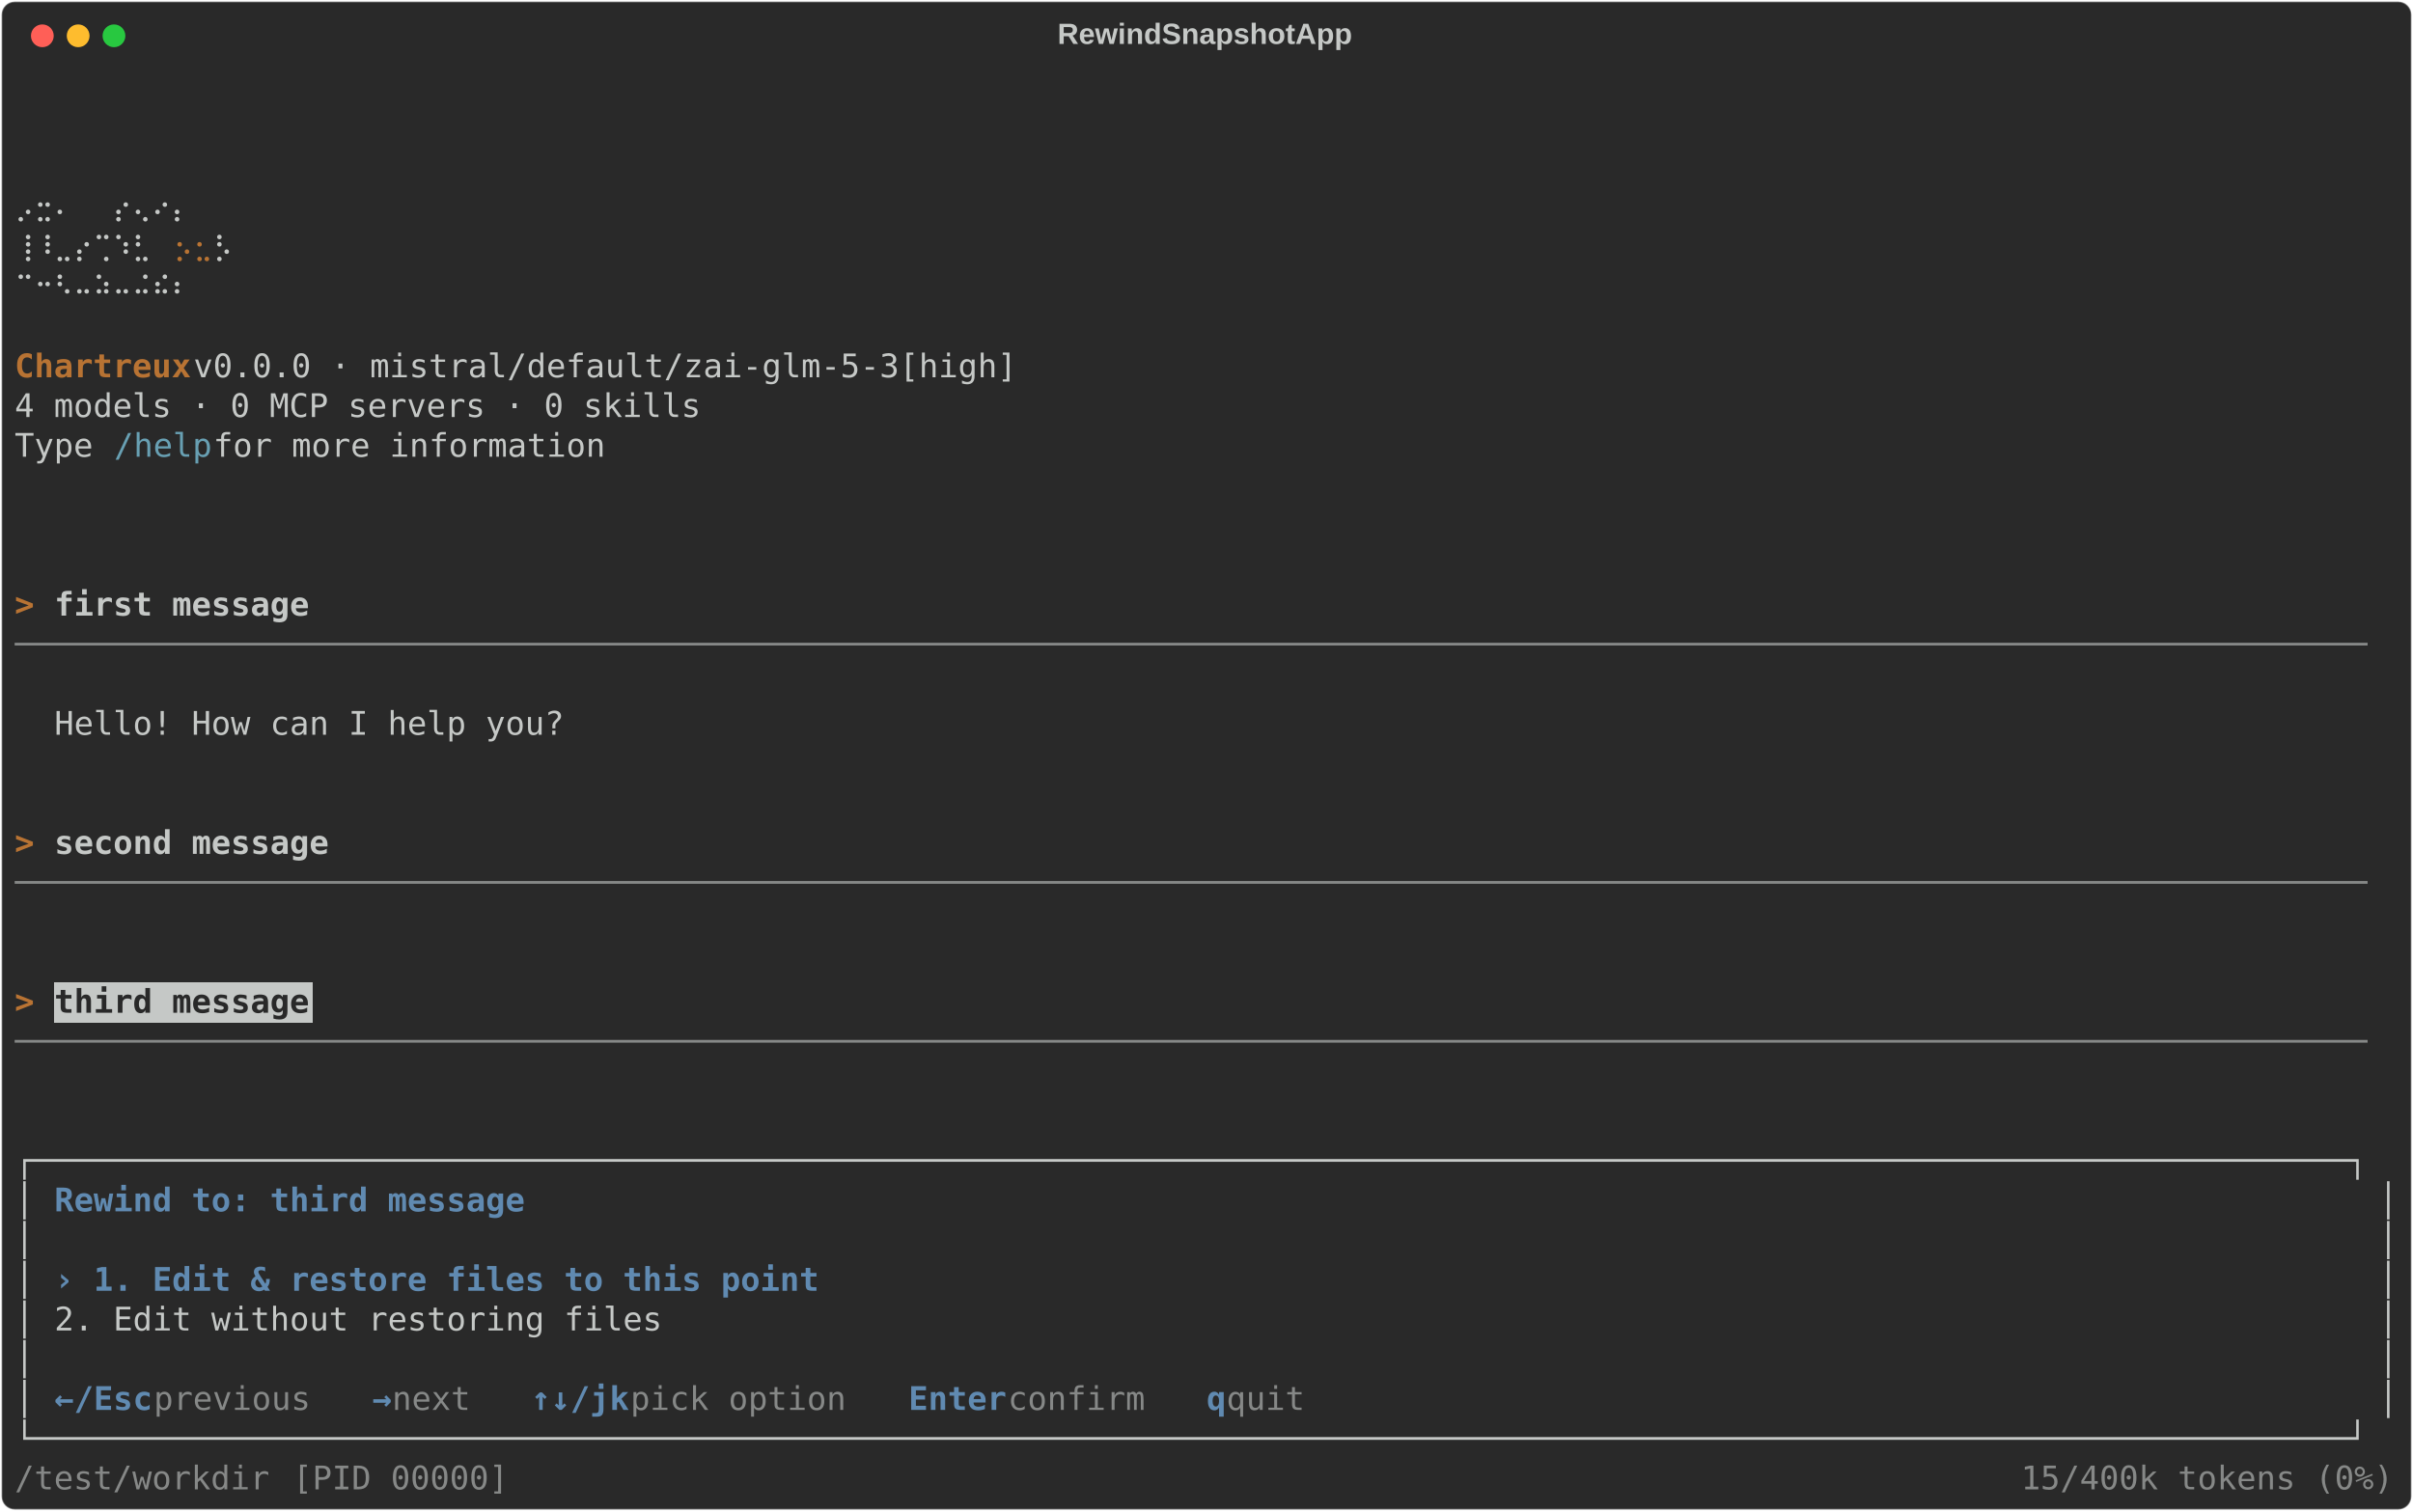
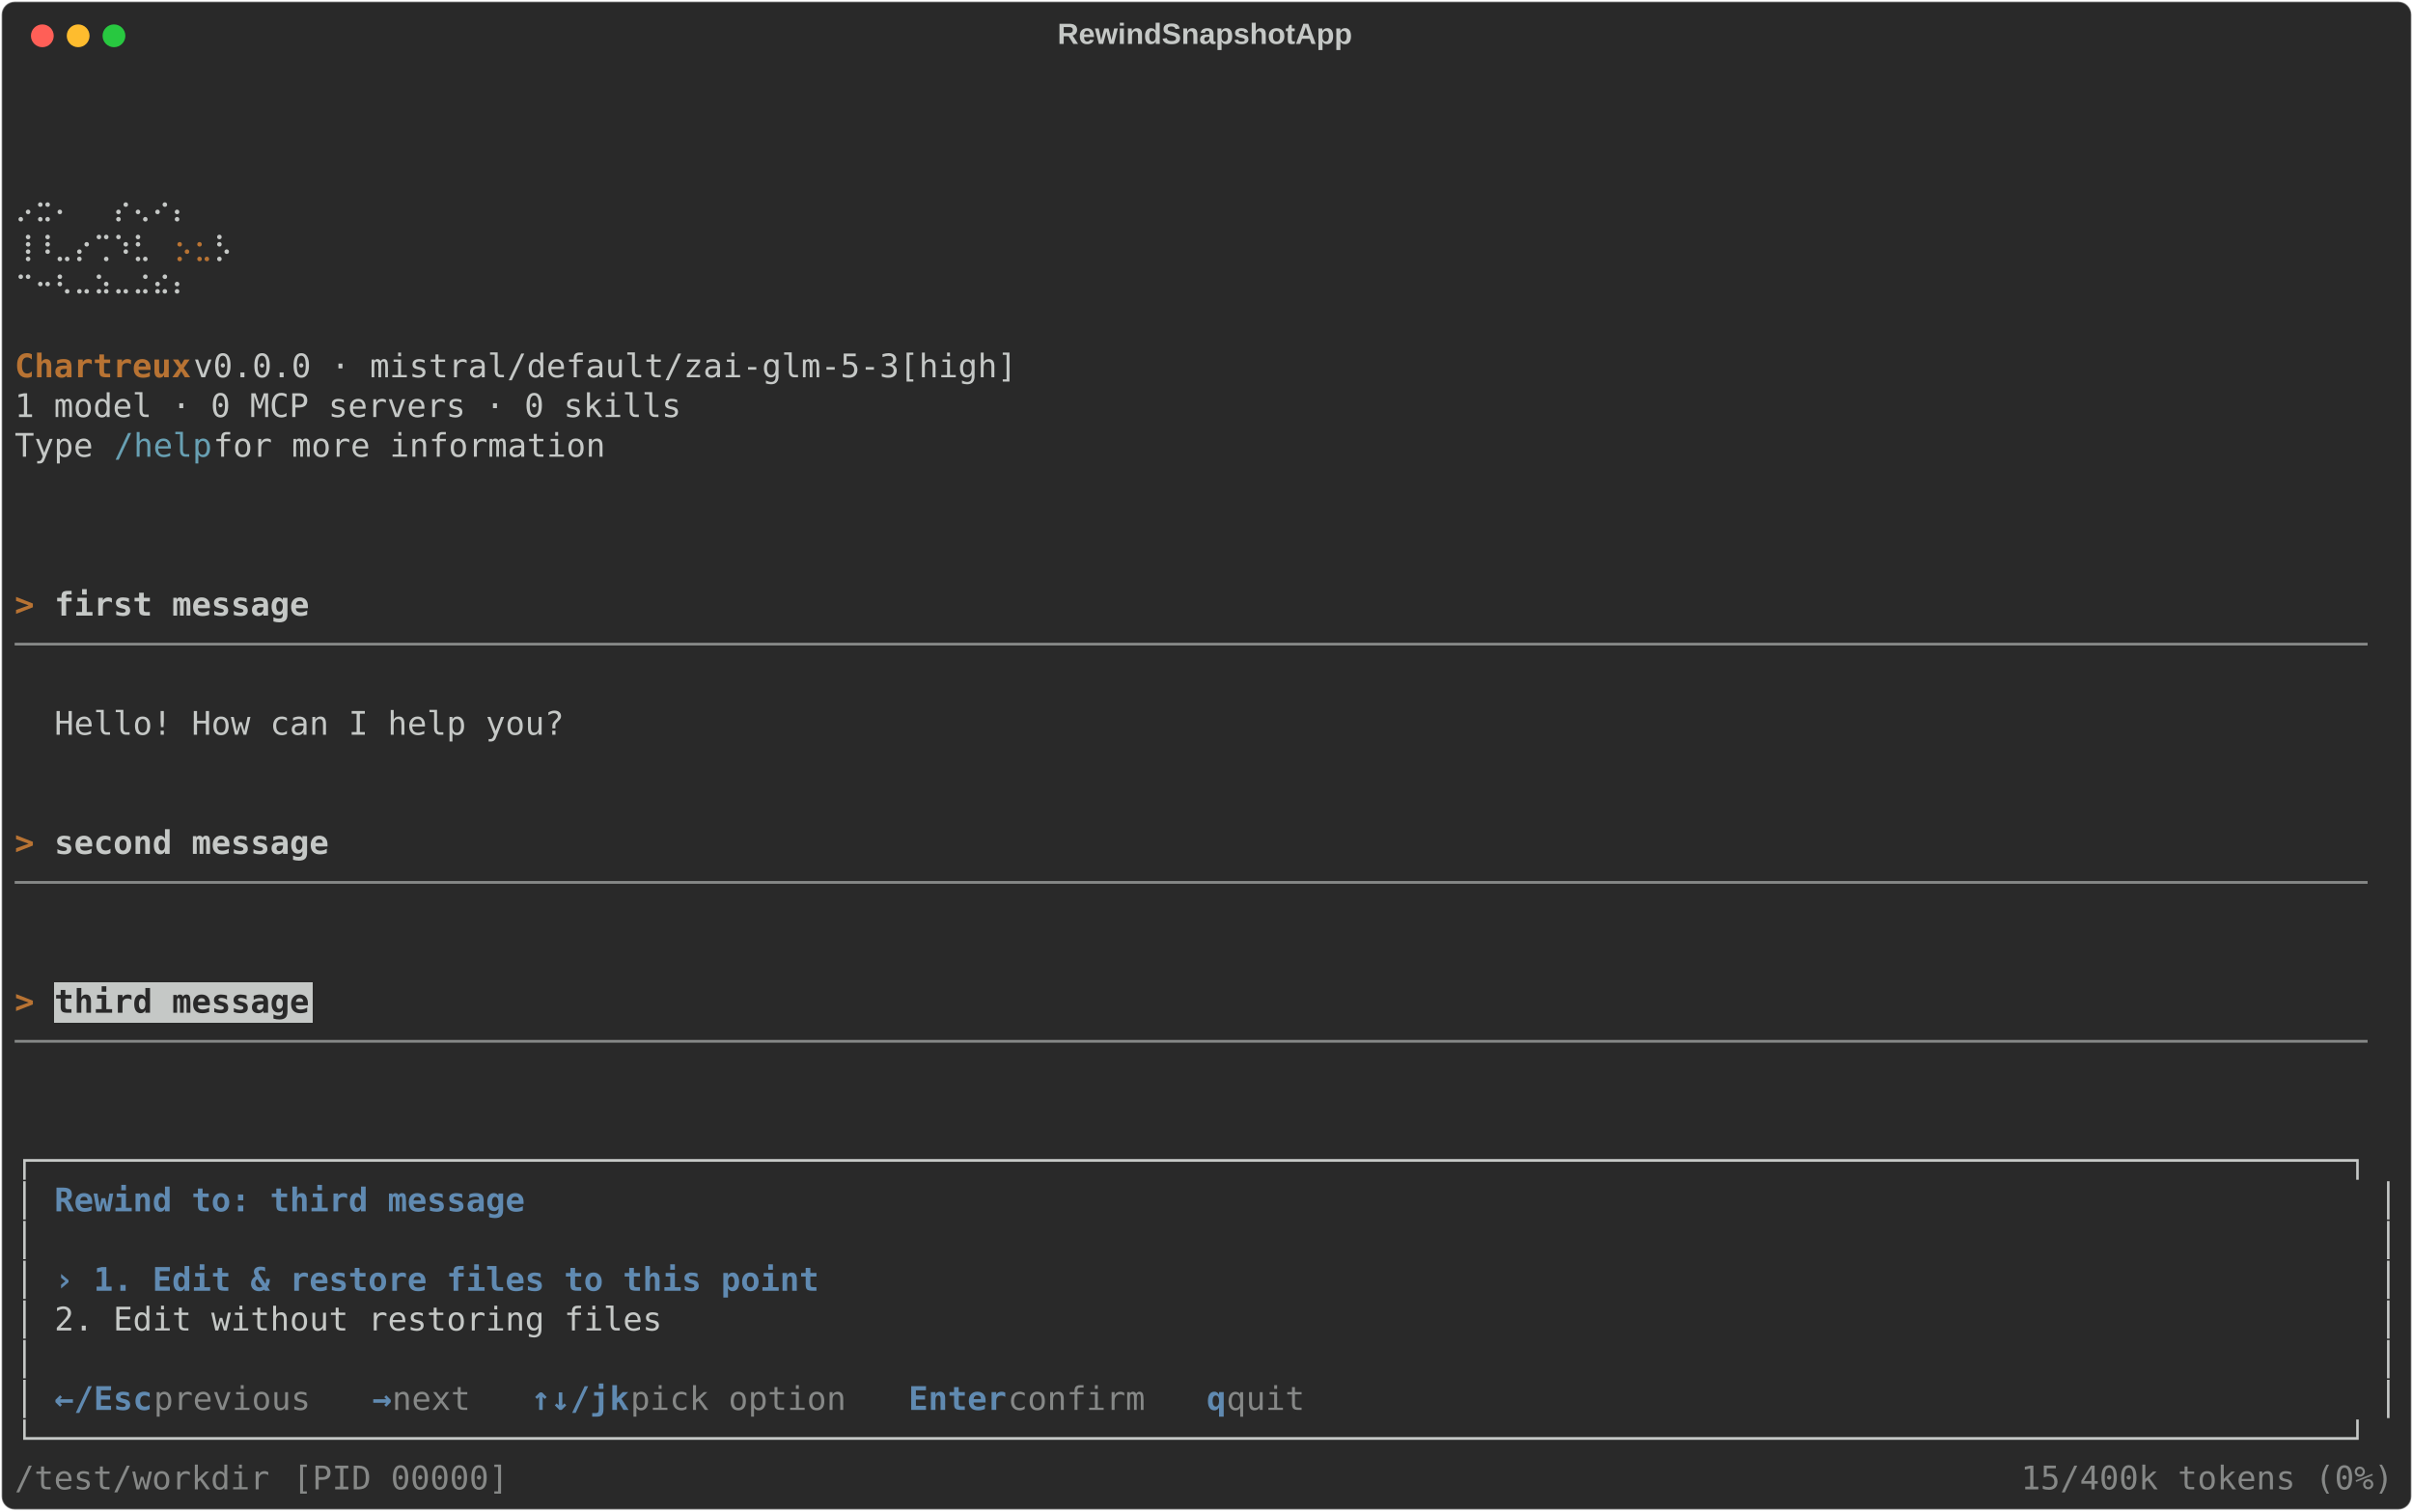
<svg xmlns="http://www.w3.org/2000/svg" class="rich-terminal" viewBox="0 0 1482 928.4">
  <style>

    @font-face {
        font-family: "Fira Code";
        src: local("FiraCode-Regular"),
                url("https://cdnjs.cloudflare.com/ajax/libs/firacode/6.2.0/woff2/FiraCode-Regular.woff2") format("woff2"),
                url("https://cdnjs.cloudflare.com/ajax/libs/firacode/6.2.0/woff/FiraCode-Regular.woff") format("woff");
        font-style: normal;
        font-weight: 400;
    }
    @font-face {
        font-family: "Fira Code";
        src: local("FiraCode-Bold"),
                url("https://cdnjs.cloudflare.com/ajax/libs/firacode/6.2.0/woff2/FiraCode-Bold.woff2") format("woff2"),
                url("https://cdnjs.cloudflare.com/ajax/libs/firacode/6.2.0/woff/FiraCode-Bold.woff") format("woff");
        font-style: bold;
        font-weight: 700;
    }

    .terminal-matrix {
        font-family: Fira Code, monospace;
        font-size: 20px;
        line-height: 24.4px;
        font-variant-east-asian: full-width;
    }

    .terminal-title {
        font-size: 18px;
        font-weight: bold;
        font-family: arial;
    }

    .terminal-r1 { fill: #c5c8c6 }
.terminal-r2 { fill: #b87333 }
.terminal-r3 { fill: #b87333;font-weight: bold }
.terminal-r4 { fill: #68a0b3 }
.terminal-r5 { fill: #c5c8c6;font-weight: bold }
.terminal-r6 { fill: #868887 }
.terminal-r7 { fill: #292929;font-weight: bold }
.terminal-r8 { fill: #608ab1;font-weight: bold }
    </style>
  <defs>
    <clipPath id="terminal-clip-terminal">
      <rect x="0" y="0" width="1463.0" height="877.4" />
    </clipPath>
    <clipPath id="terminal-line-0">
      <rect x="0" y="1.5" width="1464" height="24.65" />
    </clipPath>
    <clipPath id="terminal-line-1">
      <rect x="0" y="25.9" width="1464" height="24.65" />
    </clipPath>
    <clipPath id="terminal-line-2">
      <rect x="0" y="50.3" width="1464" height="24.65" />
    </clipPath>
    <clipPath id="terminal-line-3">
      <rect x="0" y="74.7" width="1464" height="24.65" />
    </clipPath>
    <clipPath id="terminal-line-4">
      <rect x="0" y="99.1" width="1464" height="24.65" />
    </clipPath>
    <clipPath id="terminal-line-5">
      <rect x="0" y="123.5" width="1464" height="24.65" />
    </clipPath>
    <clipPath id="terminal-line-6">
      <rect x="0" y="147.9" width="1464" height="24.65" />
    </clipPath>
    <clipPath id="terminal-line-7">
      <rect x="0" y="172.3" width="1464" height="24.65" />
    </clipPath>
    <clipPath id="terminal-line-8">
      <rect x="0" y="196.7" width="1464" height="24.65" />
    </clipPath>
    <clipPath id="terminal-line-9">
      <rect x="0" y="221.1" width="1464" height="24.65" />
    </clipPath>
    <clipPath id="terminal-line-10">
      <rect x="0" y="245.5" width="1464" height="24.65" />
    </clipPath>
    <clipPath id="terminal-line-11">
      <rect x="0" y="269.9" width="1464" height="24.65" />
    </clipPath>
    <clipPath id="terminal-line-12">
      <rect x="0" y="294.3" width="1464" height="24.65" />
    </clipPath>
    <clipPath id="terminal-line-13">
      <rect x="0" y="318.7" width="1464" height="24.65" />
    </clipPath>
    <clipPath id="terminal-line-14">
      <rect x="0" y="343.1" width="1464" height="24.65" />
    </clipPath>
    <clipPath id="terminal-line-15">
      <rect x="0" y="367.5" width="1464" height="24.65" />
    </clipPath>
    <clipPath id="terminal-line-16">
      <rect x="0" y="391.9" width="1464" height="24.65" />
    </clipPath>
    <clipPath id="terminal-line-17">
      <rect x="0" y="416.3" width="1464" height="24.65" />
    </clipPath>
    <clipPath id="terminal-line-18">
      <rect x="0" y="440.7" width="1464" height="24.65" />
    </clipPath>
    <clipPath id="terminal-line-19">
      <rect x="0" y="465.1" width="1464" height="24.65" />
    </clipPath>
    <clipPath id="terminal-line-20">
      <rect x="0" y="489.5" width="1464" height="24.65" />
    </clipPath>
    <clipPath id="terminal-line-21">
      <rect x="0" y="513.9" width="1464" height="24.65" />
    </clipPath>
    <clipPath id="terminal-line-22">
      <rect x="0" y="538.3" width="1464" height="24.65" />
    </clipPath>
    <clipPath id="terminal-line-23">
      <rect x="0" y="562.7" width="1464" height="24.65" />
    </clipPath>
    <clipPath id="terminal-line-24">
      <rect x="0" y="587.1" width="1464" height="24.65" />
    </clipPath>
    <clipPath id="terminal-line-25">
      <rect x="0" y="611.5" width="1464" height="24.65" />
    </clipPath>
    <clipPath id="terminal-line-26">
      <rect x="0" y="635.9" width="1464" height="24.65" />
    </clipPath>
    <clipPath id="terminal-line-27">
      <rect x="0" y="660.3" width="1464" height="24.65" />
    </clipPath>
    <clipPath id="terminal-line-28">
      <rect x="0" y="684.7" width="1464" height="24.65" />
    </clipPath>
    <clipPath id="terminal-line-29">
      <rect x="0" y="709.1" width="1464" height="24.65" />
    </clipPath>
    <clipPath id="terminal-line-30">
      <rect x="0" y="733.5" width="1464" height="24.65" />
    </clipPath>
    <clipPath id="terminal-line-31">
      <rect x="0" y="757.9" width="1464" height="24.65" />
    </clipPath>
    <clipPath id="terminal-line-32">
      <rect x="0" y="782.3" width="1464" height="24.65" />
    </clipPath>
    <clipPath id="terminal-line-33">
      <rect x="0" y="806.7" width="1464" height="24.65" />
    </clipPath>
    <clipPath id="terminal-line-34">
      <rect x="0" y="831.1" width="1464" height="24.65" />
    </clipPath>
  </defs>
  <rect fill="#292929" stroke="rgba(255,255,255,0.35)" stroke-width="1" x="1" y="1" width="1480" height="926.4" rx="8" />
  <text class="terminal-title" fill="#c5c8c6" text-anchor="middle" x="740" y="27">RewindSnapshotApp</text>
  <g transform="translate(26,22)">
    <circle cx="0" cy="0" r="7" fill="#ff5f57" />
    <circle cx="22" cy="0" r="7" fill="#febc2e" />
    <circle cx="44" cy="0" r="7" fill="#28c840" />
  </g>
  <g transform="translate(9, 41)" clip-path="url(#terminal-clip-terminal)">
    <rect fill="#c5c8c6" x="24.4" y="562.7" width="158.6" height="24.65" shape-rendering="crispEdges" />
    <g class="terminal-matrix">
      <text class="terminal-r1" x="1464" y="20" textLength="12.2" clip-path="url(#terminal-line-0)">
</text>
      <text class="terminal-r1" x="1464" y="44.4" textLength="12.2" clip-path="url(#terminal-line-1)">
</text>
      <text class="terminal-r1" x="1464" y="68.8" textLength="12.2" clip-path="url(#terminal-line-2)">
</text>
      <text class="terminal-r1" x="0" y="93.2" textLength="134.2" clip-path="url(#terminal-line-3)">  ⡠⣒⠄  ⡔⢄⠔⡄</text>
      <text class="terminal-r1" x="1464" y="93.2" textLength="12.2" clip-path="url(#terminal-line-3)">
</text>
      <text class="terminal-r1" x="0" y="117.6" textLength="97.6" clip-path="url(#terminal-line-4)"> ⢸⠸⣀⡔⢉⠱⣃</text>
      <text class="terminal-r2" x="97.6" y="117.6" textLength="12.2" clip-path="url(#terminal-line-4)">⡢</text>
      <text class="terminal-r2" x="109.8" y="117.6" textLength="12.2" clip-path="url(#terminal-line-4)">⣂</text>
      <text class="terminal-r1" x="122" y="117.6" textLength="12.2" clip-path="url(#terminal-line-4)">⡣</text>
      <text class="terminal-r1" x="1464" y="117.6" textLength="12.2" clip-path="url(#terminal-line-4)">
</text>
      <text class="terminal-r1" x="0" y="142" textLength="134.2" clip-path="url(#terminal-line-5)">  ⠉⠒⠣⠤⠵⠤⠬⠮⠆</text>
      <text class="terminal-r1" x="1464" y="142" textLength="12.2" clip-path="url(#terminal-line-5)">
</text>
      <text class="terminal-r1" x="1464" y="166.4" textLength="12.2" clip-path="url(#terminal-line-6)">
</text>
      <text class="terminal-r3" x="0" y="190.8" textLength="109.8" clip-path="url(#terminal-line-7)">Chartreux</text>
      <text class="terminal-r1" x="109.8" y="190.8" textLength="524.6" clip-path="url(#terminal-line-7)"> v0.0.0 · mistral/default/zai-glm-5-3[high]</text>
      <text class="terminal-r1" x="1464" y="190.8" textLength="12.2" clip-path="url(#terminal-line-7)">
</text>
-       <text class="terminal-r1" x="0" y="215.2" textLength="427" clip-path="url(#terminal-line-8)">4 models · 0 MCP servers · 0 skills</text>
+       <text class="terminal-r1" x="0" y="215.2" textLength="414.8" clip-path="url(#terminal-line-8)">1 model · 0 MCP servers · 0 skills</text>
      <text class="terminal-r1" x="1464" y="215.2" textLength="12.2" clip-path="url(#terminal-line-8)">
</text>
      <text class="terminal-r1" x="0" y="239.6" textLength="61" clip-path="url(#terminal-line-9)">Type </text>
      <text class="terminal-r4" x="61" y="239.6" textLength="61" clip-path="url(#terminal-line-9)">/help</text>
      <text class="terminal-r1" x="122" y="239.6" textLength="256.2" clip-path="url(#terminal-line-9)"> for more information</text>
      <text class="terminal-r1" x="1464" y="239.6" textLength="12.2" clip-path="url(#terminal-line-9)">
</text>
      <text class="terminal-r1" x="1464" y="264" textLength="12.2" clip-path="url(#terminal-line-10)">
</text>
      <text class="terminal-r1" x="1464" y="288.4" textLength="12.2" clip-path="url(#terminal-line-11)">
</text>
      <text class="terminal-r1" x="1464" y="312.8" textLength="12.2" clip-path="url(#terminal-line-12)">
</text>
      <text class="terminal-r3" x="0" y="337.2" textLength="24.4" clip-path="url(#terminal-line-13)">&gt; </text>
      <text class="terminal-r5" x="24.4" y="337.2" textLength="158.6" clip-path="url(#terminal-line-13)">first message</text>
      <text class="terminal-r1" x="1464" y="337.2" textLength="12.2" clip-path="url(#terminal-line-13)">
</text>
      <text class="terminal-r6" x="0" y="361.6" textLength="1464" clip-path="url(#terminal-line-14)">────────────────────────────────────────────────────────────────────────────────────────────────────────────────────────</text>
      <text class="terminal-r1" x="1464" y="361.6" textLength="12.2" clip-path="url(#terminal-line-14)">
</text>
      <text class="terminal-r1" x="1464" y="386" textLength="12.2" clip-path="url(#terminal-line-15)">
</text>
      <text class="terminal-r1" x="24.4" y="410.4" textLength="317.2" clip-path="url(#terminal-line-16)">Hello! How can I help you?</text>
      <text class="terminal-r1" x="1464" y="410.4" textLength="12.2" clip-path="url(#terminal-line-16)">
</text>
      <text class="terminal-r1" x="1464" y="434.8" textLength="12.2" clip-path="url(#terminal-line-17)">
</text>
      <text class="terminal-r1" x="1464" y="459.2" textLength="12.2" clip-path="url(#terminal-line-18)">
</text>
      <text class="terminal-r3" x="0" y="483.6" textLength="24.4" clip-path="url(#terminal-line-19)">&gt; </text>
      <text class="terminal-r5" x="24.4" y="483.6" textLength="170.8" clip-path="url(#terminal-line-19)">second message</text>
      <text class="terminal-r1" x="1464" y="483.6" textLength="12.2" clip-path="url(#terminal-line-19)">
</text>
      <text class="terminal-r6" x="0" y="508" textLength="1464" clip-path="url(#terminal-line-20)">────────────────────────────────────────────────────────────────────────────────────────────────────────────────────────</text>
      <text class="terminal-r1" x="1464" y="508" textLength="12.2" clip-path="url(#terminal-line-20)">
</text>
      <text class="terminal-r1" x="1464" y="532.4" textLength="12.2" clip-path="url(#terminal-line-21)">
</text>
      <text class="terminal-r1" x="1464" y="556.8" textLength="12.2" clip-path="url(#terminal-line-22)">
</text>
      <text class="terminal-r3" x="0" y="581.2" textLength="24.4" clip-path="url(#terminal-line-23)">&gt; </text>
      <text class="terminal-r7" x="24.4" y="581.2" textLength="158.6" clip-path="url(#terminal-line-23)">third message</text>
      <text class="terminal-r1" x="1464" y="581.2" textLength="12.2" clip-path="url(#terminal-line-23)">
</text>
      <text class="terminal-r6" x="0" y="605.6" textLength="1464" clip-path="url(#terminal-line-24)">────────────────────────────────────────────────────────────────────────────────────────────────────────────────────────</text>
      <text class="terminal-r1" x="1464" y="605.6" textLength="12.2" clip-path="url(#terminal-line-24)">
</text>
      <text class="terminal-r1" x="1464" y="630" textLength="12.2" clip-path="url(#terminal-line-25)">
</text>
      <text class="terminal-r1" x="1464" y="654.4" textLength="12.2" clip-path="url(#terminal-line-26)">
</text>
      <text class="terminal-r1" x="0" y="678.8" textLength="1464" clip-path="url(#terminal-line-27)">┌──────────────────────────────────────────────────────────────────────────────────────────────────────────────────────┐</text>
      <text class="terminal-r1" x="1464" y="678.8" textLength="12.2" clip-path="url(#terminal-line-27)">
</text>
      <text class="terminal-r1" x="0" y="703.2" textLength="12.2" clip-path="url(#terminal-line-28)">│</text>
      <text class="terminal-r8" x="24.4" y="703.2" textLength="292.8" clip-path="url(#terminal-line-28)">Rewind to: third message</text>
      <text class="terminal-r1" x="1451.8" y="703.2" textLength="12.2" clip-path="url(#terminal-line-28)">│</text>
      <text class="terminal-r1" x="1464" y="703.2" textLength="12.2" clip-path="url(#terminal-line-28)">
</text>
      <text class="terminal-r1" x="0" y="727.6" textLength="12.2" clip-path="url(#terminal-line-29)">│</text>
      <text class="terminal-r1" x="1451.8" y="727.6" textLength="12.2" clip-path="url(#terminal-line-29)">│</text>
      <text class="terminal-r1" x="1464" y="727.6" textLength="12.2" clip-path="url(#terminal-line-29)">
</text>
      <text class="terminal-r1" x="0" y="752" textLength="12.2" clip-path="url(#terminal-line-30)">│</text>
      <text class="terminal-r8" x="24.4" y="752" textLength="475.8" clip-path="url(#terminal-line-30)">› 1. Edit &amp; restore files to this point</text>
      <text class="terminal-r1" x="1451.8" y="752" textLength="12.2" clip-path="url(#terminal-line-30)">│</text>
      <text class="terminal-r1" x="1464" y="752" textLength="12.2" clip-path="url(#terminal-line-30)">
</text>
      <text class="terminal-r1" x="0" y="776.4" textLength="12.2" clip-path="url(#terminal-line-31)">│</text>
      <text class="terminal-r1" x="24.4" y="776.4" textLength="402.6" clip-path="url(#terminal-line-31)">  2. Edit without restoring files</text>
      <text class="terminal-r1" x="1451.8" y="776.4" textLength="12.2" clip-path="url(#terminal-line-31)">│</text>
      <text class="terminal-r1" x="1464" y="776.4" textLength="12.2" clip-path="url(#terminal-line-31)">
</text>
      <text class="terminal-r1" x="0" y="800.8" textLength="12.2" clip-path="url(#terminal-line-32)">│</text>
      <text class="terminal-r1" x="1451.8" y="800.8" textLength="12.2" clip-path="url(#terminal-line-32)">│</text>
      <text class="terminal-r1" x="1464" y="800.8" textLength="12.2" clip-path="url(#terminal-line-32)">
</text>
      <text class="terminal-r1" x="0" y="825.2" textLength="12.2" clip-path="url(#terminal-line-33)">│</text>
      <text class="terminal-r8" x="24.4" y="825.2" textLength="61" clip-path="url(#terminal-line-33)">←/Esc</text>
      <text class="terminal-r6" x="85.4" y="825.2" textLength="134.2" clip-path="url(#terminal-line-33)"> previous  </text>
      <text class="terminal-r8" x="219.6" y="825.2" textLength="12.2" clip-path="url(#terminal-line-33)">→</text>
      <text class="terminal-r6" x="231.8" y="825.2" textLength="85.4" clip-path="url(#terminal-line-33)"> next  </text>
      <text class="terminal-r8" x="317.2" y="825.2" textLength="61" clip-path="url(#terminal-line-33)">↑↓/jk</text>
      <text class="terminal-r6" x="378.2" y="825.2" textLength="170.8" clip-path="url(#terminal-line-33)"> pick option  </text>
      <text class="terminal-r8" x="549" y="825.2" textLength="61" clip-path="url(#terminal-line-33)">Enter</text>
      <text class="terminal-r6" x="610" y="825.2" textLength="122" clip-path="url(#terminal-line-33)"> confirm  </text>
      <text class="terminal-r8" x="732" y="825.2" textLength="12.2" clip-path="url(#terminal-line-33)">q</text>
      <text class="terminal-r6" x="744.2" y="825.2" textLength="61" clip-path="url(#terminal-line-33)"> quit</text>
      <text class="terminal-r1" x="1451.8" y="825.2" textLength="12.2" clip-path="url(#terminal-line-33)">│</text>
      <text class="terminal-r1" x="1464" y="825.2" textLength="12.2" clip-path="url(#terminal-line-33)">
</text>
      <text class="terminal-r1" x="0" y="849.6" textLength="1464" clip-path="url(#terminal-line-34)">└──────────────────────────────────────────────────────────────────────────────────────────────────────────────────────┘</text>
      <text class="terminal-r1" x="1464" y="849.6" textLength="12.2" clip-path="url(#terminal-line-34)">
</text>
      <text class="terminal-r6" x="0" y="874" textLength="158.6" clip-path="url(#terminal-line-35)">/test/workdir</text>
      <text class="terminal-r6" x="170.8" y="874" textLength="134.2" clip-path="url(#terminal-line-35)">[PID 00000]</text>
      <text class="terminal-r6" x="1232.2" y="874" textLength="231.8" clip-path="url(#terminal-line-35)">15/400k tokens (0%)</text>
    </g>
  </g>
</svg>
